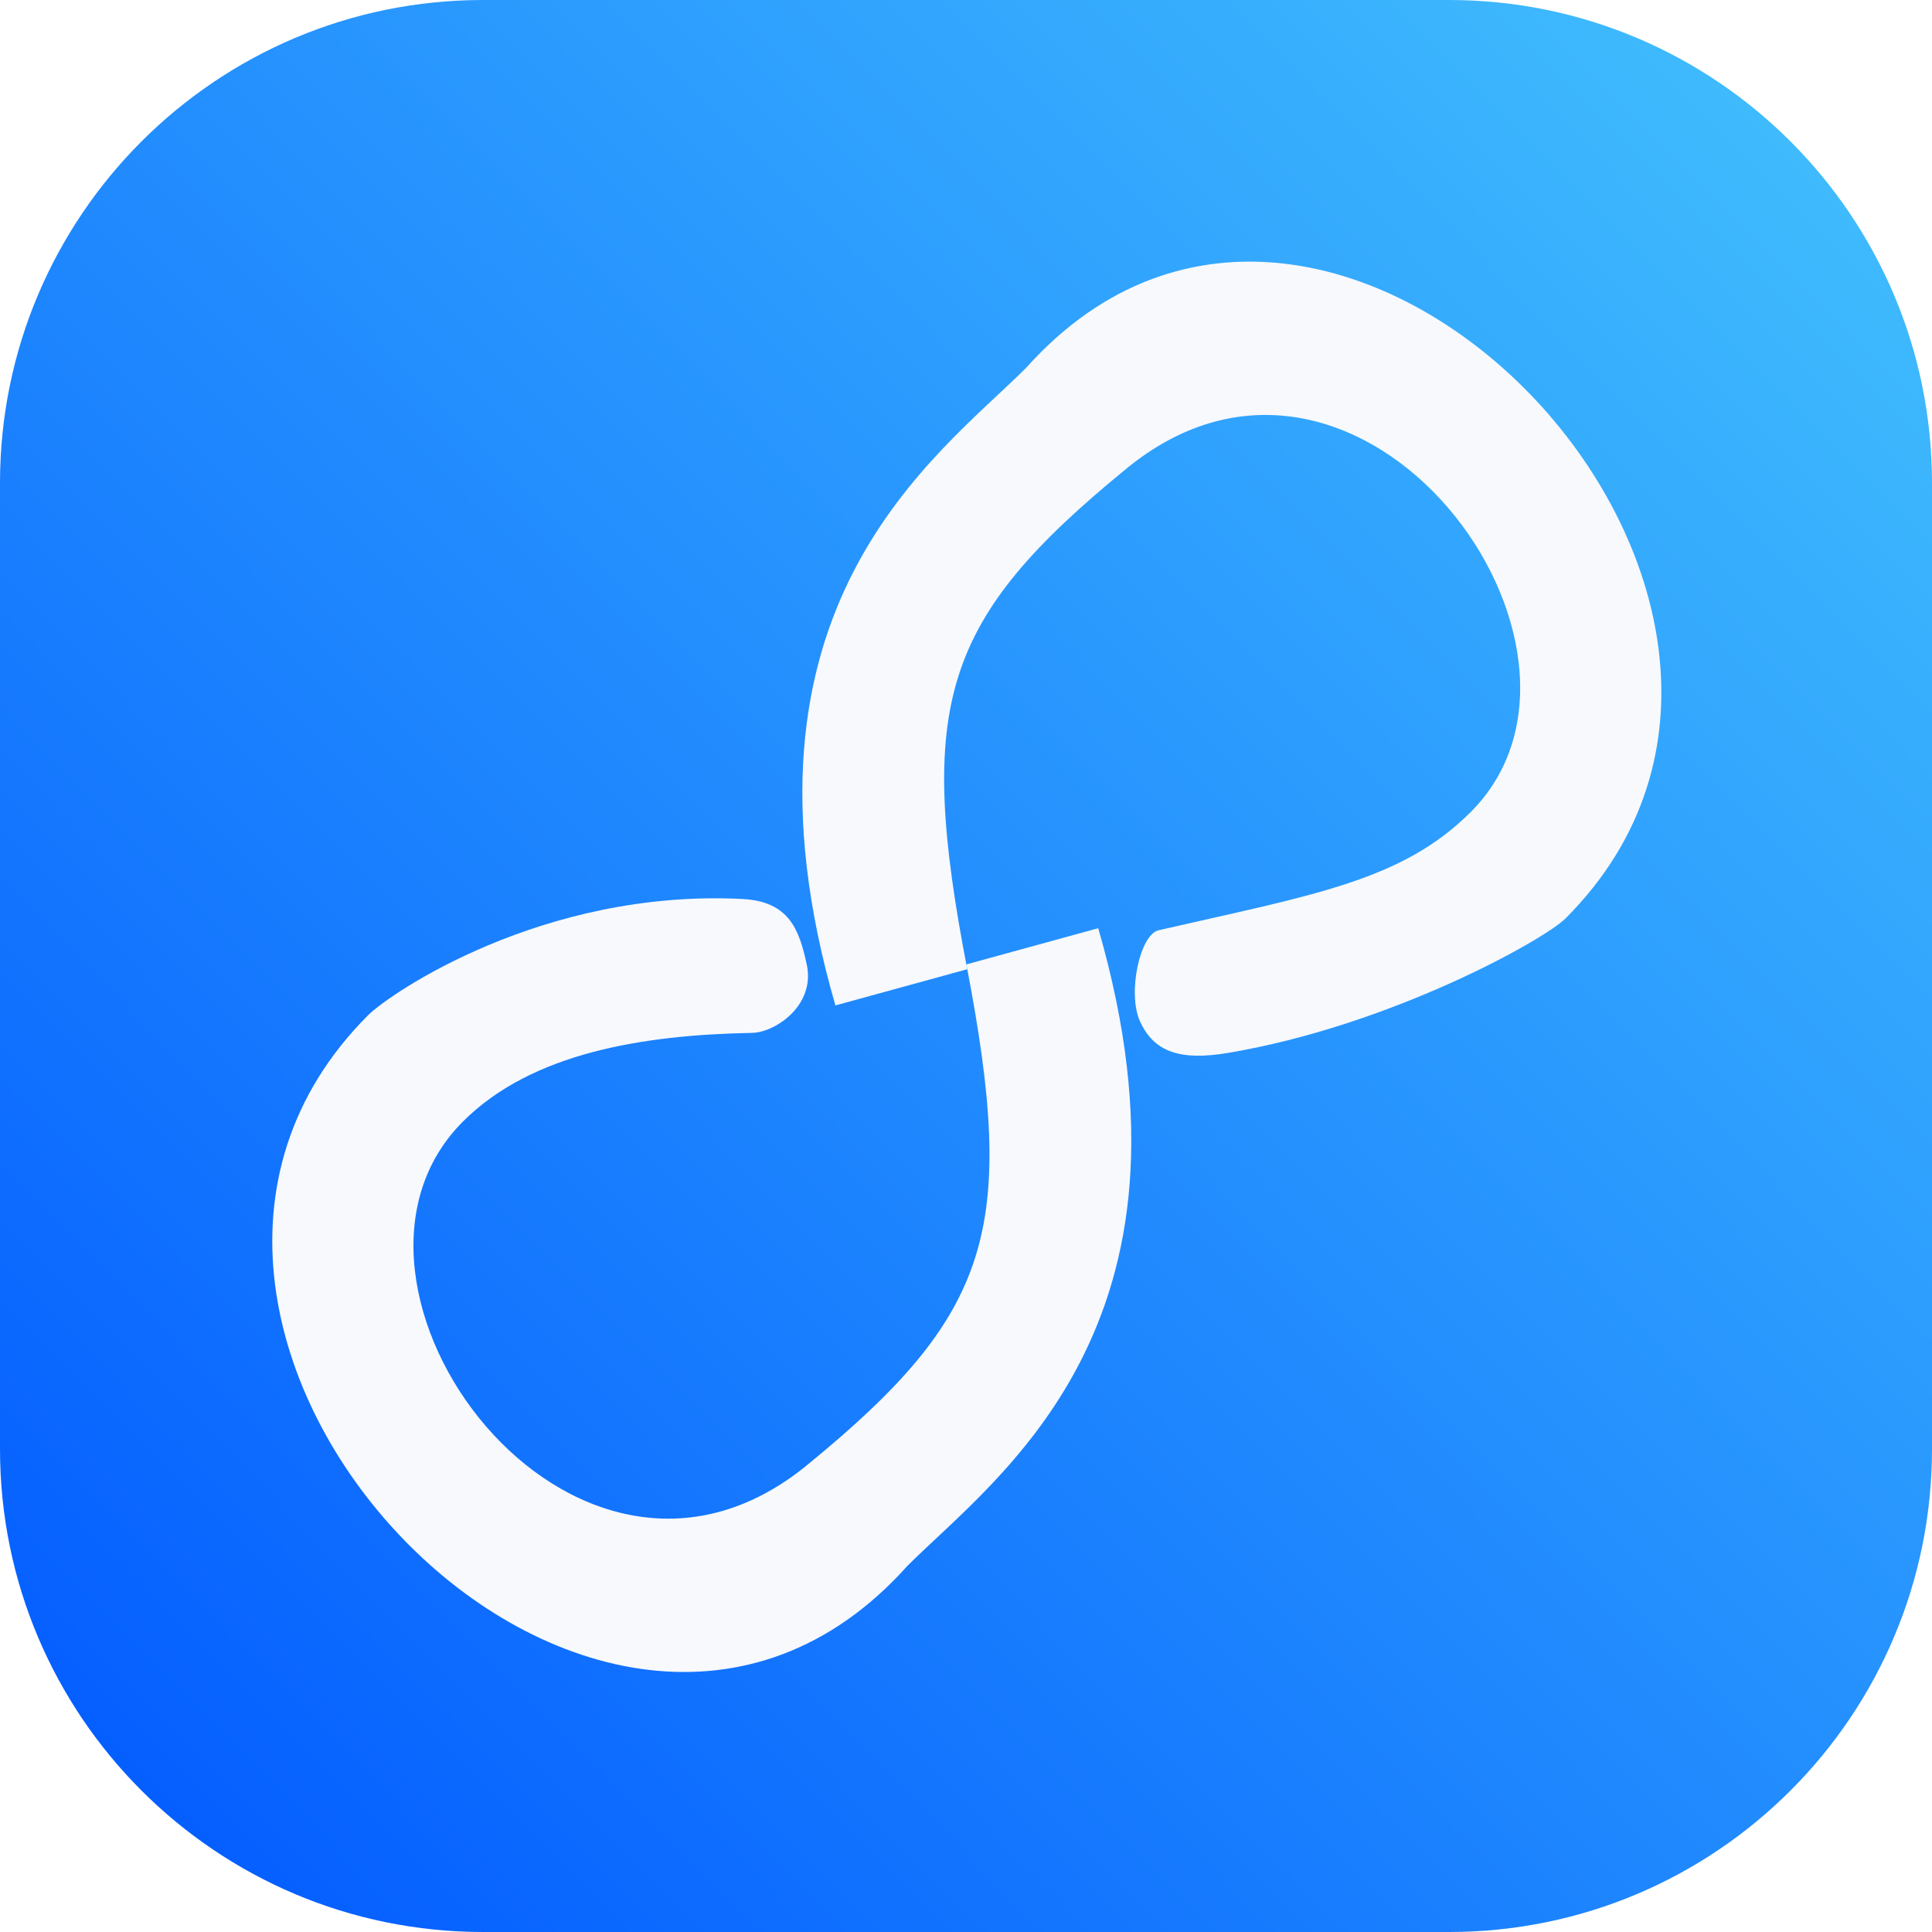
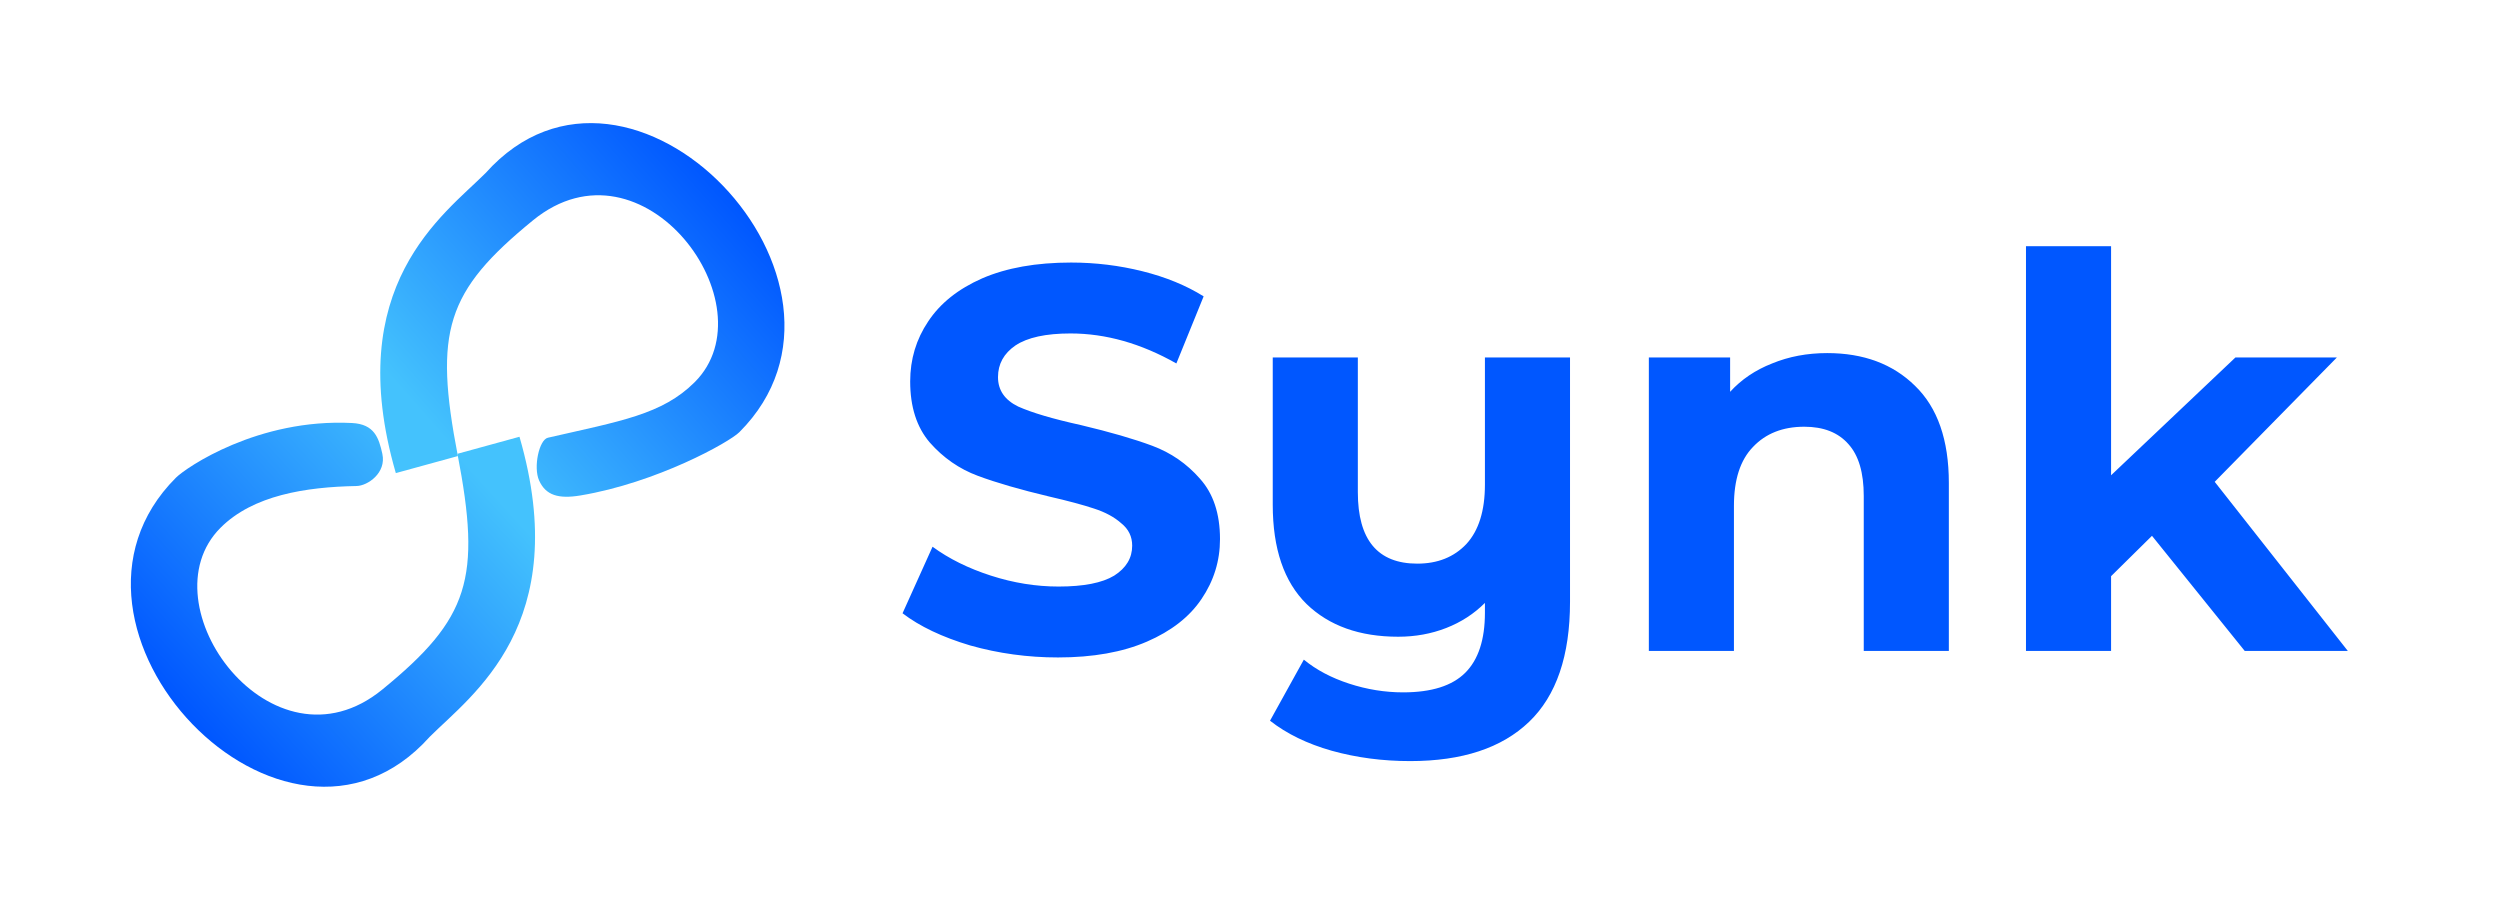
- <svg xmlns="http://www.w3.org/2000/svg" width="1000" height="1000" viewBox="0 0 1000 1000" fill="none">
-   <rect width="1000" height="1000" rx="250" fill="url(#paint0_linear_19_2)" />
-   <path d="M531.211 190.302C690.656 12.08 974.83 310.855 810.311 475.371C799.226 486.456 719.524 530.964 635.5 545C611.313 549.04 597.326 544.842 590 528.5C583.5 514 590 483.722 599.681 481.5C679.437 463.196 725.497 456.057 761.231 420.323C845.648 335.906 704.368 143.464 583.275 242.366C487.527 320.568 474.136 364.308 500.648 501.67L432.408 520.406C372.593 313.926 485.165 236.348 531.211 190.302Z" fill="#F7F9FC" />
-   <path d="M469.629 810.538C310.184 988.76 26.01 689.985 190.529 525.468C201.614 514.383 280.728 460.018 384.319 465.321C408.809 466.575 413.718 481.68 417.565 499.17C422.206 520.269 401.364 534.389 389.269 534.617C333.054 535.678 275.343 544.782 239.608 580.517C155.191 664.934 296.472 857.376 417.565 758.474C513.313 680.272 526.704 636.532 500.192 499.17L568.431 480.434C628.247 686.914 515.675 764.492 469.629 810.538Z" fill="#F7F9FC" />
+ <svg xmlns="http://www.w3.org/2000/svg" width="2750" height="1000" viewBox="0 0 2750 1000" fill="none">
+   <path d="M534.211 190.302C693.656 12.08 977.83 310.855 813.311 475.371C802.226 486.456 722.524 530.964 638.5 545C614.313 549.04 600.326 544.842 593 528.5C586.5 514 593 483.722 602.681 481.5C682.437 463.196 728.497 456.057 764.231 420.323C848.648 335.906 707.368 143.464 586.275 242.366C490.527 320.568 477.136 364.308 503.648 501.67L435.408 520.406C375.593 313.926 488.165 236.348 534.211 190.302Z" fill="url(#paint0_linear_5_22)" />
+   <path d="M472.629 810.538C313.184 988.76 29.01 689.985 193.529 525.468C204.614 514.383 283.728 460.018 387.319 465.321C411.809 466.575 416.718 481.68 420.565 499.17C425.206 520.269 404.364 534.389 392.269 534.617C336.054 535.678 278.343 544.782 242.608 580.517C158.191 664.934 299.472 857.376 420.565 758.474C516.313 680.272 529.704 636.532 503.192 499.17L571.431 480.434C631.247 686.914 518.675 764.492 472.629 810.538Z" fill="url(#paint1_linear_5_22)" />
+   <path d="M1163.8 723.2C1130.6 723.2 1098.4 718.8 1067.2 710C1036.4 700.8 1011.6 689 992.8 674.6L1025.8 601.4C1043.8 614.6 1065.2 625.2 1090 633.2C1114.8 641.2 1139.6 645.2 1164.4 645.2C1192 645.2 1212.4 641.2 1225.6 633.2C1238.8 624.8 1245.4 613.8 1245.4 600.2C1245.4 590.2 1241.4 582 1233.4 575.6C1225.8 568.8 1215.8 563.4 1203.4 559.4C1191.4 555.4 1175 551 1154.2 546.2C1122.2 538.6 1096 531 1075.6 523.4C1055.2 515.8 1037.6 503.6 1022.8 486.8C1008.4 470 1001.2 447.6 1001.2 419.6C1001.2 395.2 1007.8 373.2 1021 353.6C1034.2 333.6 1054 317.8 1080.4 306.2C1107.2 294.6 1139.8 288.8 1178.2 288.8C1205 288.8 1231.2 292 1256.8 298.4C1282.4 304.8 1304.8 314 1324 326L1294 399.8C1255.2 377.8 1216.4 366.8 1177.6 366.8C1150.4 366.8 1130.2 371.2 1117 380C1104.2 388.8 1097.8 400.4 1097.8 414.8C1097.8 429.2 1105.2 440 1120 447.2C1135.2 454 1158.2 460.8 1189 467.6C1221 475.2 1247.2 482.8 1267.6 490.4C1288 498 1305.4 510 1319.8 526.4C1334.6 542.8 1342 565 1342 593C1342 617 1335.2 639 1321.6 659C1308.4 678.6 1288.4 694.2 1261.6 705.8C1234.8 717.4 1202.2 723.2 1163.8 723.2ZM1727.02 393.2V662C1727.02 721.2 1712.02 765.2 1682.02 794C1652.02 822.8 1608.42 837.2 1551.22 837.2C1520.82 837.2 1492.02 833.4 1464.82 825.8C1438.02 818.2 1415.42 807.2 1397.02 792.8L1434.22 725.6C1447.82 736.8 1464.42 745.6 1484.02 752C1503.62 758.4 1523.42 761.6 1543.42 761.6C1574.62 761.6 1597.42 754.4 1611.82 740C1626.22 725.6 1633.42 703.6 1633.42 674V663.2C1621.42 675.2 1607.22 684.4 1590.82 690.8C1574.42 697.2 1556.82 700.4 1538.02 700.4C1495.62 700.4 1462.02 688.4 1437.22 664.4C1412.42 640 1400.02 603.6 1400.02 555.2V393.2H1493.62V541.4C1493.62 593.8 1515.42 620 1559.02 620C1581.42 620 1599.42 612.8 1613.02 598.4C1626.62 583.6 1633.42 561.8 1633.42 533V393.2H1727.02ZM2009.93 388.4C2049.93 388.4 2082.13 400.4 2106.53 424.4C2131.33 448.4 2143.73 484 2143.73 531.2V716H2050.13V545.6C2050.13 520 2044.53 501 2033.33 488.6C2022.13 475.8 2005.93 469.4 1984.73 469.4C1961.13 469.4 1942.33 476.8 1928.33 491.6C1914.33 506 1907.33 527.6 1907.33 556.4V716H1813.73V393.2H1903.13V431C1915.53 417.4 1930.93 407 1949.33 399.8C1967.73 392.2 1987.93 388.4 2009.93 388.4ZM2367.18 589.4L2322.18 633.8V716H2228.58V270.8H2322.18V522.8L2458.98 393.2H2570.58L2436.18 530L2582.58 716H2469.18L2367.18 589.4Z" fill="#0057FF" />
  <defs>
-     <linearGradient id="paint0_linear_19_2" x1="1000" y1="-3.00773e-05" x2="-4.571" y2="995.387" gradientUnits="userSpaceOnUse">
+     <linearGradient id="paint0_linear_5_22" x1="505.5" y1="501.5" x2="814.5" y2="229.5" gradientUnits="userSpaceOnUse">
+       <stop stop-color="#44C2FD" />
+       <stop offset="1" stop-color="#0057FF" />
+     </linearGradient>
+     <linearGradient id="paint1_linear_5_22" x1="505.5" y1="501.5" x2="201" y2="778.5" gradientUnits="userSpaceOnUse">
      <stop stop-color="#44C2FD" />
      <stop offset="1" stop-color="#0057FF" />
    </linearGradient>
  </defs>
</svg>
